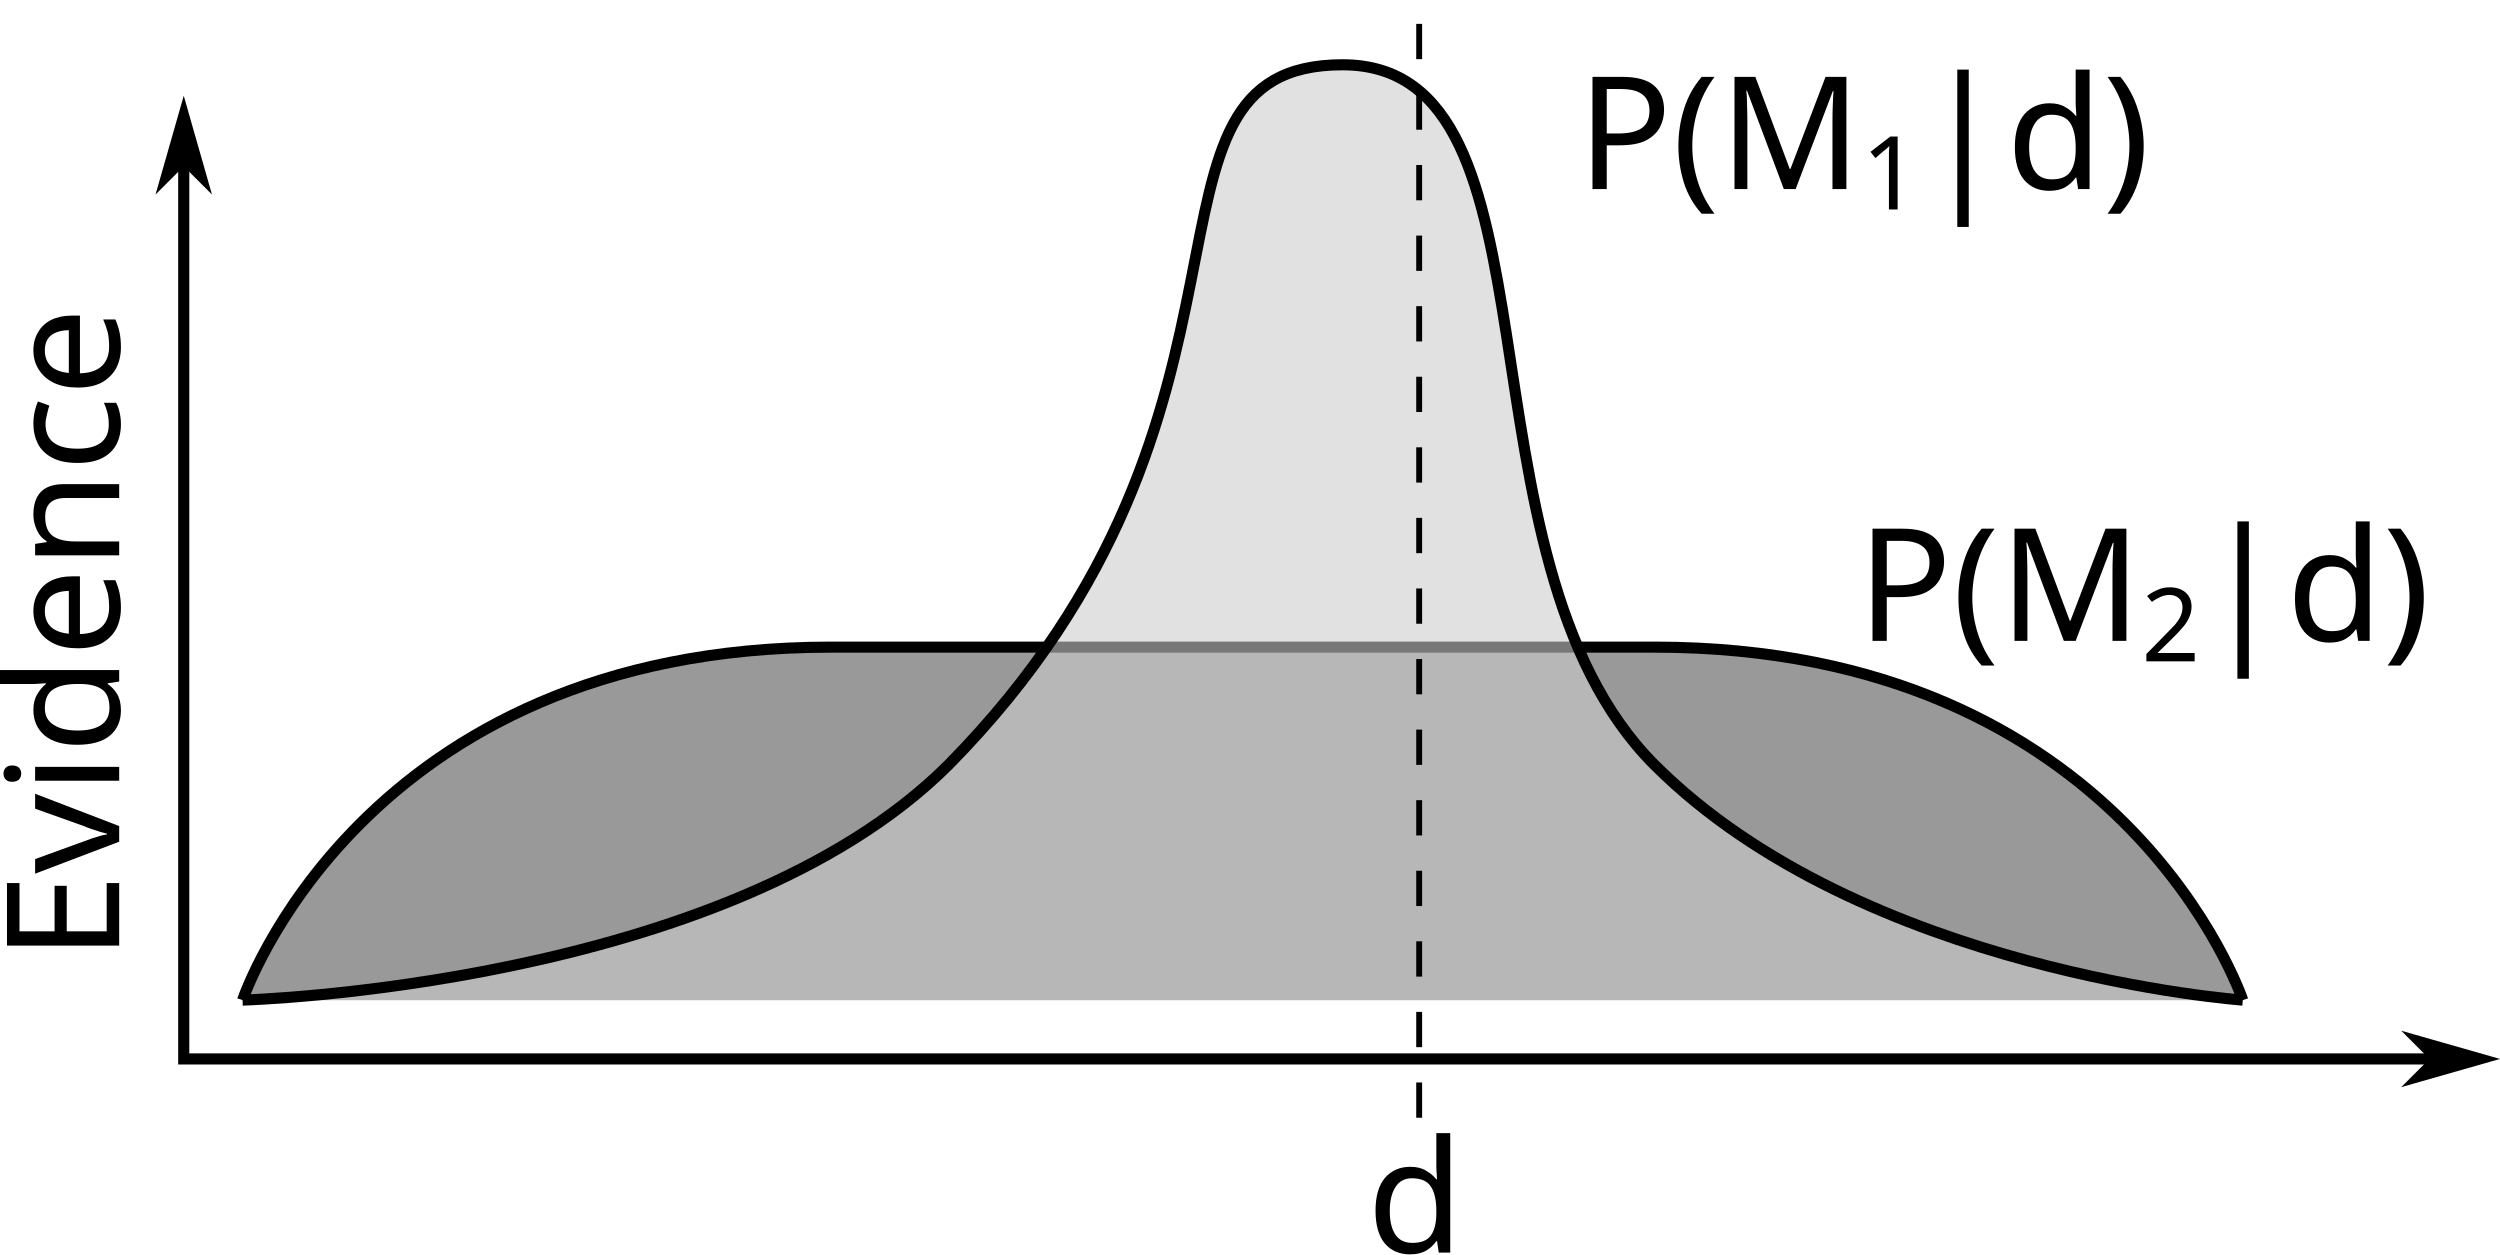
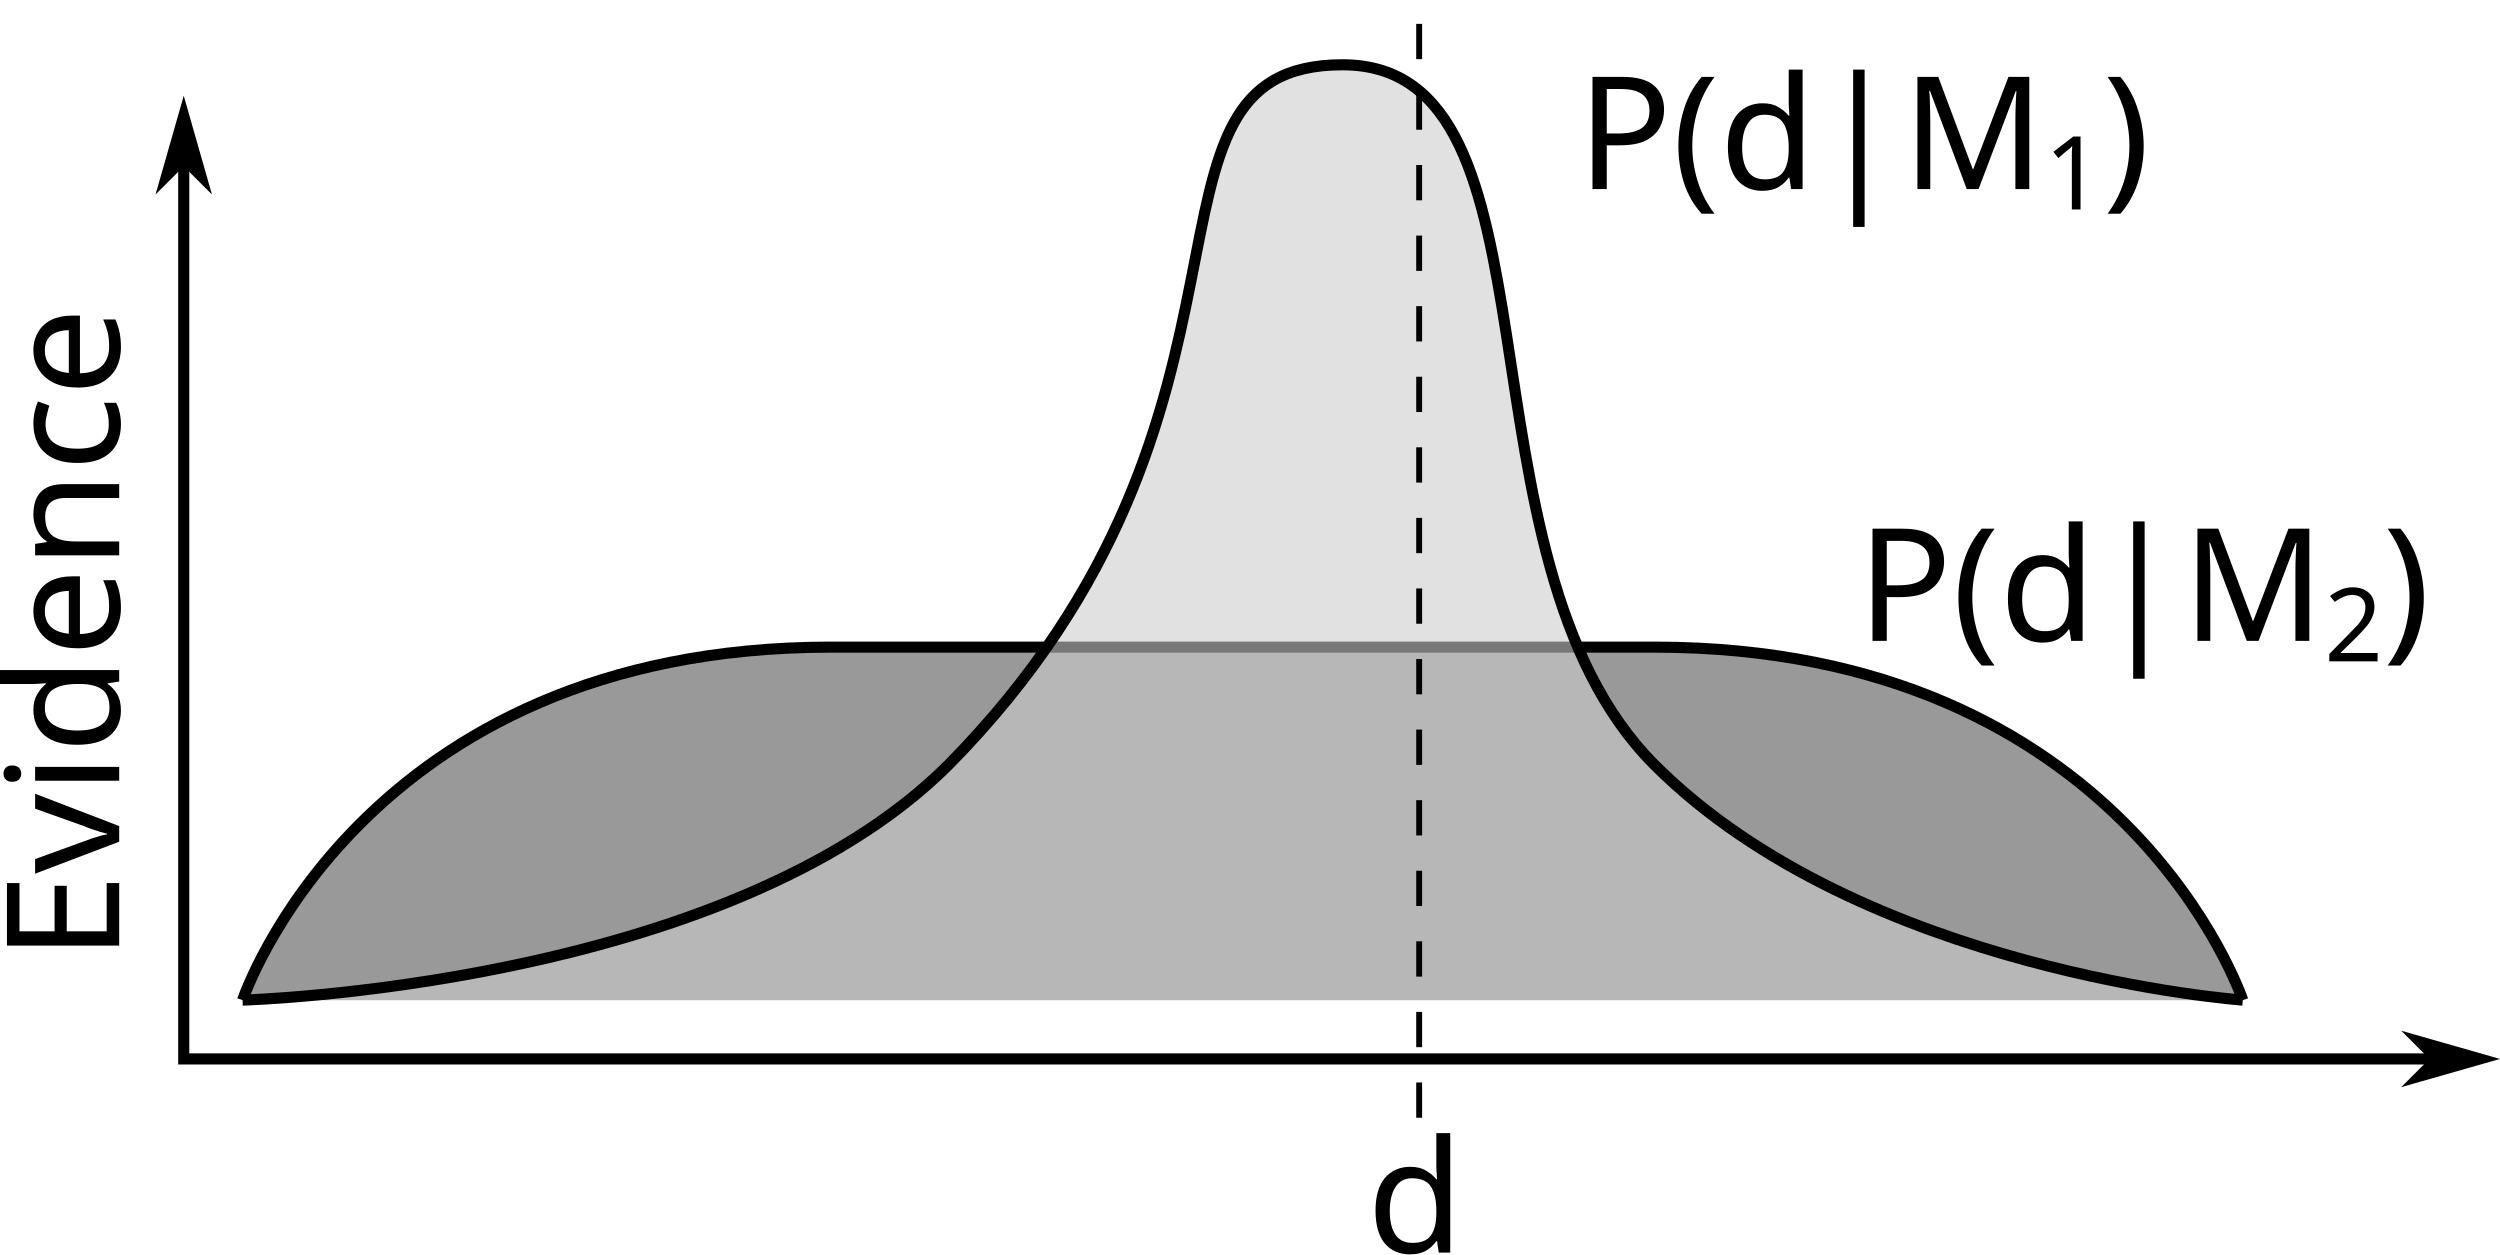
<svg xmlns="http://www.w3.org/2000/svg" width="112.437mm" height="56.437mm" viewBox="0 0 112.437 56.437" version="1.1" id="svg8">
  <defs id="defs2">
    <marker orient="auto" refY="0" refX="0" id="Arrow1Mend" style="overflow:visible">
      <path id="path828" d="M 0,0 5,-5 -12.5,0 5,5 Z" style="fill:#000000;fill-opacity:1;fill-rule:evenodd;stroke:#000000;stroke-width:1pt;stroke-opacity:1" transform="matrix(-0.4,0,0,-0.4,-4,0)" />
    </marker>
    <marker orient="auto" refY="0" refX="0" id="Arrow1Mstart" style="overflow:visible">
      <path id="path825" d="M 0,0 5,-5 -12.5,0 5,5 Z" style="fill:#000000;fill-opacity:1;fill-rule:evenodd;stroke:#000000;stroke-width:1pt;stroke-opacity:1" transform="matrix(0.4,0,0,0.4,4,0)" />
    </marker>
  </defs>
  <g id="layer1" transform="translate(-34.06902,-3.3125)">
    <path style="fill:none;fill-rule:evenodd;stroke:#000000;stroke-width:0.5;stroke-linecap:butt;stroke-linejoin:miter;stroke-miterlimit:4;stroke-dasharray:none;stroke-opacity:1;marker-start:url(#Arrow1Mstart);marker-end:url(#Arrow1Mend)" d="M 42.333,8.604 V 50.938 H 145.521" id="path817" />
    <path style="fill:#999999;fill-rule:evenodd;stroke:#000000;stroke-width:0.5;stroke-linecap:butt;stroke-linejoin:miter;stroke-miterlimit:4;stroke-dasharray:none;stroke-opacity:1" d="m 44.979,48.292 c 0,0 5.292,-15.875 26.458,-15.875 21.167,0 15.875,0 37.042,0 21.167,0 26.458,15.875 26.458,15.875" id="path1133" />
    <path style="fill:#cccccc;fill-opacity:0.586;fill-rule:evenodd;stroke:#000000;stroke-width:0.5;stroke-linecap:butt;stroke-linejoin:miter;stroke-miterlimit:4;stroke-dasharray:none;stroke-opacity:1" d="m 44.979,48.292 c 0,0 21.772,-0.605 31.75,-10.583 15.781,-16.008 7.373,-31.483 17.719,-31.483 10.346,0 4.677,22.128 14.031,31.483 9.354,9.354 26.458,10.583 26.458,10.583" id="path1135" />
    <text xml:space="preserve" style="font-style:normal;font-weight:normal;font-size:7.056px;line-height:125%;font-family:sans-serif;letter-spacing:0px;word-spacing:0px;fill:#000000;fill-opacity:1;stroke:none;stroke-width:0.265px;stroke-linecap:butt;stroke-linejoin:miter;stroke-opacity:1" x="137.583" y="58.875" id="text1139">
      <tspan id="tspan1137" x="137.583" y="65.118" style="stroke-width:0.265px" />
    </text>
    <text xml:space="preserve" style="font-style:normal;font-weight:normal;font-size:7.056px;line-height:125%;font-family:sans-serif;letter-spacing:0px;word-spacing:0px;fill:#000000;fill-opacity:1;stroke:none;stroke-width:0.265px;stroke-linecap:butt;stroke-linejoin:miter;stroke-opacity:1" x="95.544" y="59.65" id="text1143">
      <tspan id="tspan1141" x="95.544" y="59.65" style="stroke-width:0.265px">d</tspan>
    </text>
    <path style="fill:none;fill-rule:evenodd;stroke:#000000;stroke-width:0.265;stroke-linecap:butt;stroke-linejoin:miter;stroke-miterlimit:4;stroke-dasharray:1.587, 1.587;stroke-dashoffset:0;stroke-opacity:1" d="M 97.896,53.583 V 3.312" id="path1145" />
    <text xml:space="preserve" style="font-style:normal;font-weight:normal;font-size:7.056px;line-height:125%;font-family:sans-serif;letter-spacing:0px;word-spacing:0px;fill:#000000;fill-opacity:1;stroke:none;stroke-width:0.265px;stroke-linecap:butt;stroke-linejoin:miter;stroke-opacity:1" x="117.599" y="32.136" id="text1149">
-       <tspan id="tspan1147" x="117.599" y="32.136" style="stroke-width:0.265px">P(M<tspan style="font-size:65%;baseline-shift:sub" id="tspan1151">2</tspan>|d)</tspan>
+       <tspan id="tspan1147" x="117.599" y="32.136" style="stroke-width:0.265px">P(d|M<tspan style="font-size:65%;baseline-shift:sub" id="tspan1151">2</tspan>)</tspan>
    </text>
    <text xml:space="preserve" style="font-style:normal;font-weight:normal;font-size:7.056px;line-height:125%;font-family:sans-serif;letter-spacing:0px;word-spacing:0px;fill:#000000;fill-opacity:1;stroke:none;stroke-width:0.265px;stroke-linecap:butt;stroke-linejoin:miter;stroke-opacity:1" x="105.003" y="11.816" id="text1149-7">
-       <tspan id="tspan1147-9" x="105.003" y="11.816" style="stroke-width:0.265px">P(M<tspan style="font-size:4.586px;baseline-shift:sub;stroke-width:0.265px" id="tspan1151-3">1</tspan>|d)</tspan>
+       <tspan id="tspan1147-9" x="105.003" y="11.816" style="stroke-width:0.265px">P(d|M<tspan style="font-size:4.586px;baseline-shift:sub;stroke-width:0.265px" id="tspan1151-3">1</tspan>)</tspan>
    </text>
    <text xml:space="preserve" style="font-style:normal;font-weight:normal;font-size:7.056px;line-height:125%;font-family:sans-serif;letter-spacing:0px;word-spacing:0px;fill:#000000;fill-opacity:1;stroke:none;stroke-width:0.265px;stroke-linecap:butt;stroke-linejoin:miter;stroke-opacity:1" x="-46.527" y="39.43" id="text1176" transform="rotate(-90)">
      <tspan id="tspan1174" x="-46.527" y="39.43" style="stroke-width:0.265px">Evidence</tspan>
    </text>
  </g>
</svg>
